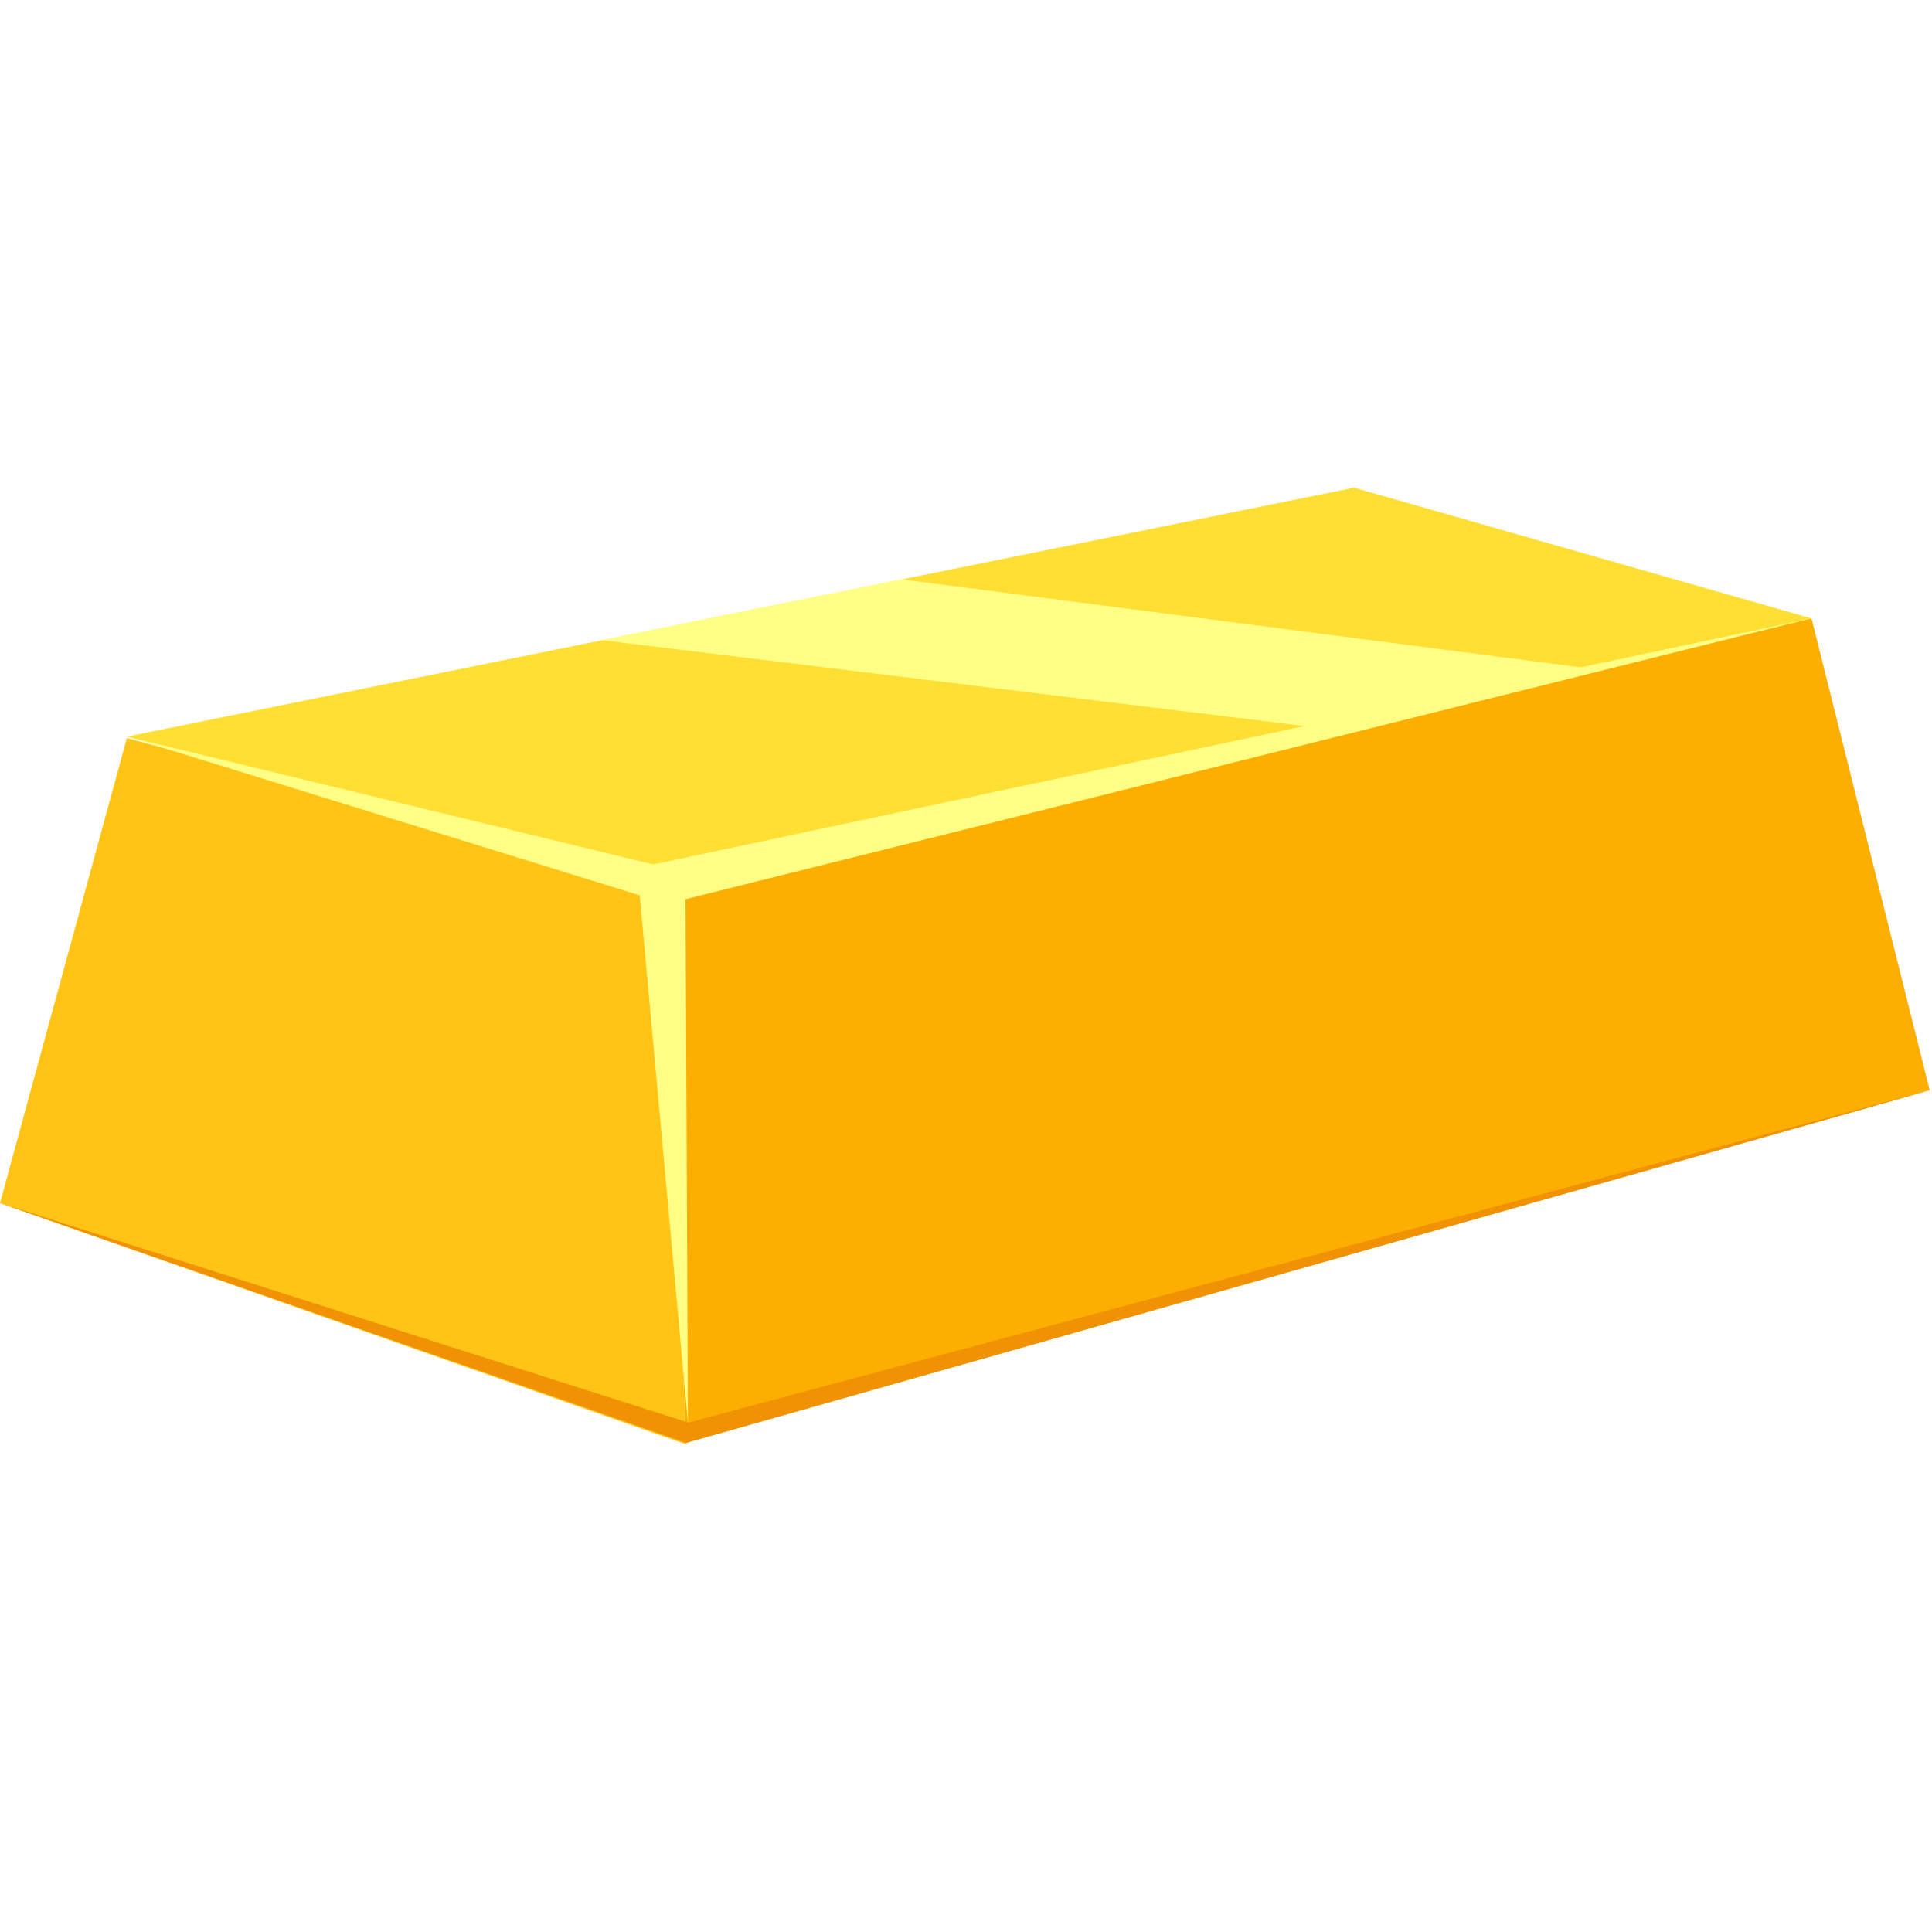
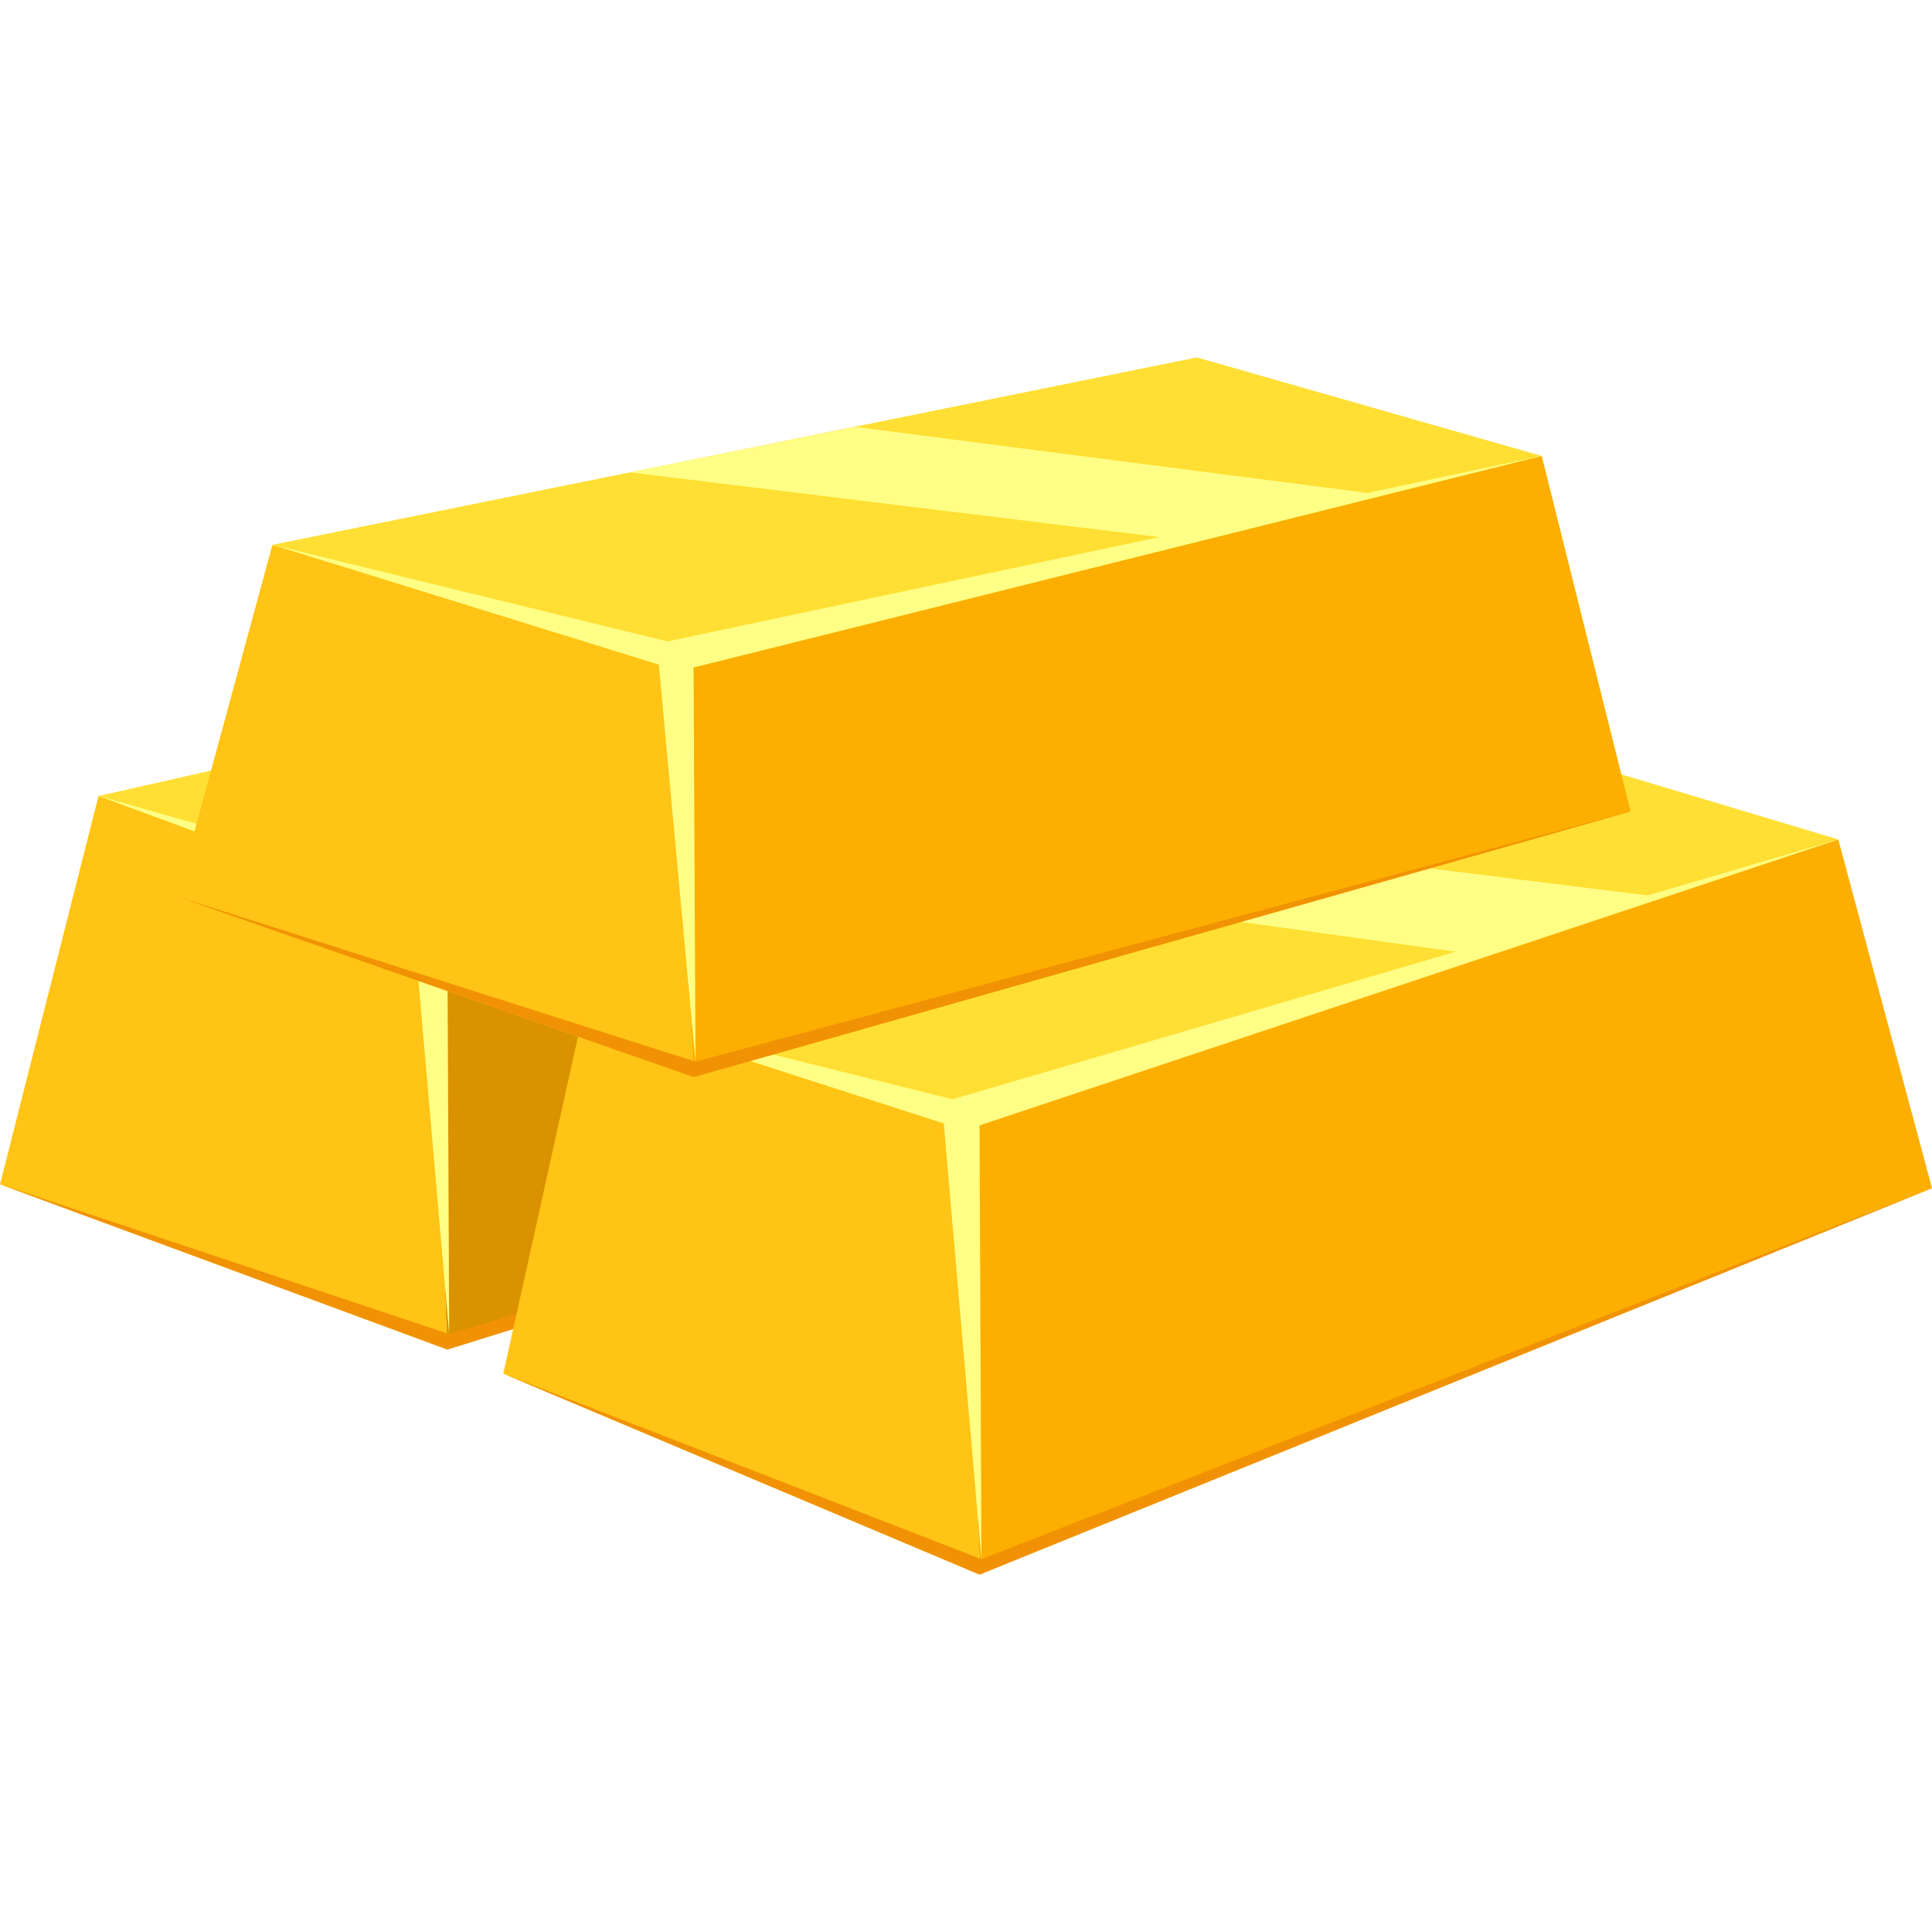
- <svg xmlns="http://www.w3.org/2000/svg" t="1733276779978" class="icon" viewBox="0 0 2068 1024" version="1.1" p-id="28620" width="200" height="200">
-   <path d="M2065.557 644.97l-126.515-505.029-1229.523 281.432 24.787 601.077z" fill="#FCAF00" p-id="28621" />
-   <path d="M0 765.805l734.306 258.195-24.787-601.077-573.709-154.917z" fill="#FFC415" p-id="28622" />
-   <path d="M1449.505 0l489.537 139.942-1229.523 281.432-573.709-154.917z" fill="#FFDF33" p-id="28623" />
-   <path d="M0 765.805l736.888 234.957L2065.557 644.97 734.306 1022.451z" fill="#F19204" p-id="28624" />
-   <path d="M135.81 266.457l548.922 169.892 51.639 564.414-2.582-560.282 1204.736-300.539-1239.334 263.359z" fill="#FFFF85" p-id="28625" />
-   <path d="M643.937 163.179l785.945 96.048 280.399-64.549L964.615 98.114z" fill="#FFFF85" p-id="28626" />
+ <svg xmlns="http://www.w3.org/2000/svg" t="1733503389035" class="icon" viewBox="0 0 1024 1024" version="1.1" p-id="4207" width="256" height="256">
+   <path d="M733.696 560.64l-47.104-188.416-458.752 104.96 9.216 238.08z" fill="#DA9200" p-id="4208" />
+   <path d="M0 627.712l237.056 87.552-9.216-238.08-175.616-55.296z" fill="#FFC415" p-id="4209" />
+   <path d="M503.808 320l182.784 52.224-458.752 104.96-175.616-55.296z" fill="#FFDF33" p-id="4210" />
+   <path d="M0 627.712l238.08 79.36 495.616-146.432-496.64 154.624z" fill="#F19204" p-id="4211" />
+   <path d="M52.224 421.888l166.4 61.44 19.456 223.744-1.024-222.72 449.536-112.128-463.36 98.304z" fill="#FFFF85" p-id="4212" />
+   <path d="M222.208 383.488L496.64 416.768l104.448-24.064-267.264-34.816z" fill="#FFFF85" p-id="4213" />
+   <path d="M1024 629.76l-49.664-184.832-464.896 144.384 9.728 245.248z" fill="#FCAF00" p-id="4214" />
+   <path d="M266.752 728.064l252.416 106.496-9.728-245.248-199.68-55.296z" fill="#FFC415" p-id="4215" />
+   <path d="M784.896 388.096l189.44 56.832-464.896 144.384-199.68-55.296z" fill="#FFDF33" p-id="4216" />
+   <path d="M266.752 728.064l253.44 98.304L1024 629.76l-504.832 204.8z" fill="#F19204" p-id="4217" />
+   <path d="M309.76 534.016l190.464 61.44 19.968 230.912-1.024-229.888 455.168-151.552-469.504 137.728z" fill="#FFFF85" p-id="4218" />
+   <path d="M519.68 469.504l262.144 36.352 95.744-30.72-268.288-33.28z" fill="#FFFF85" p-id="4219" />
+   <path d="M864.256 430.08l-47.104-188.416L358.4 346.624l9.216 224.256z" fill="#FCAF00" p-id="4220" />
+   <path d="M93.696 475.136l273.92 95.744L358.4 346.624 144.384 288.768z" fill="#FFC415" p-id="4221" />
+   <path d="M634.368 189.44l182.784 52.224L358.4 346.624 144.384 288.768z" fill="#FFDF33" p-id="4222" />
+   <path d="M93.696 475.136L368.64 562.688 864.256 430.08l-496.64 140.8z" fill="#F19204" p-id="4223" />
+   <path d="M144.384 288.768l204.8 63.488 19.456 210.432-1.024-208.896 449.536-112.128-463.36 98.304z" fill="#FFFF85" p-id="4224" />
+   <path d="M333.824 250.368l293.376 35.84 104.448-24.064-278.016-35.84z" fill="#FFFF85" p-id="4225" />
</svg>
